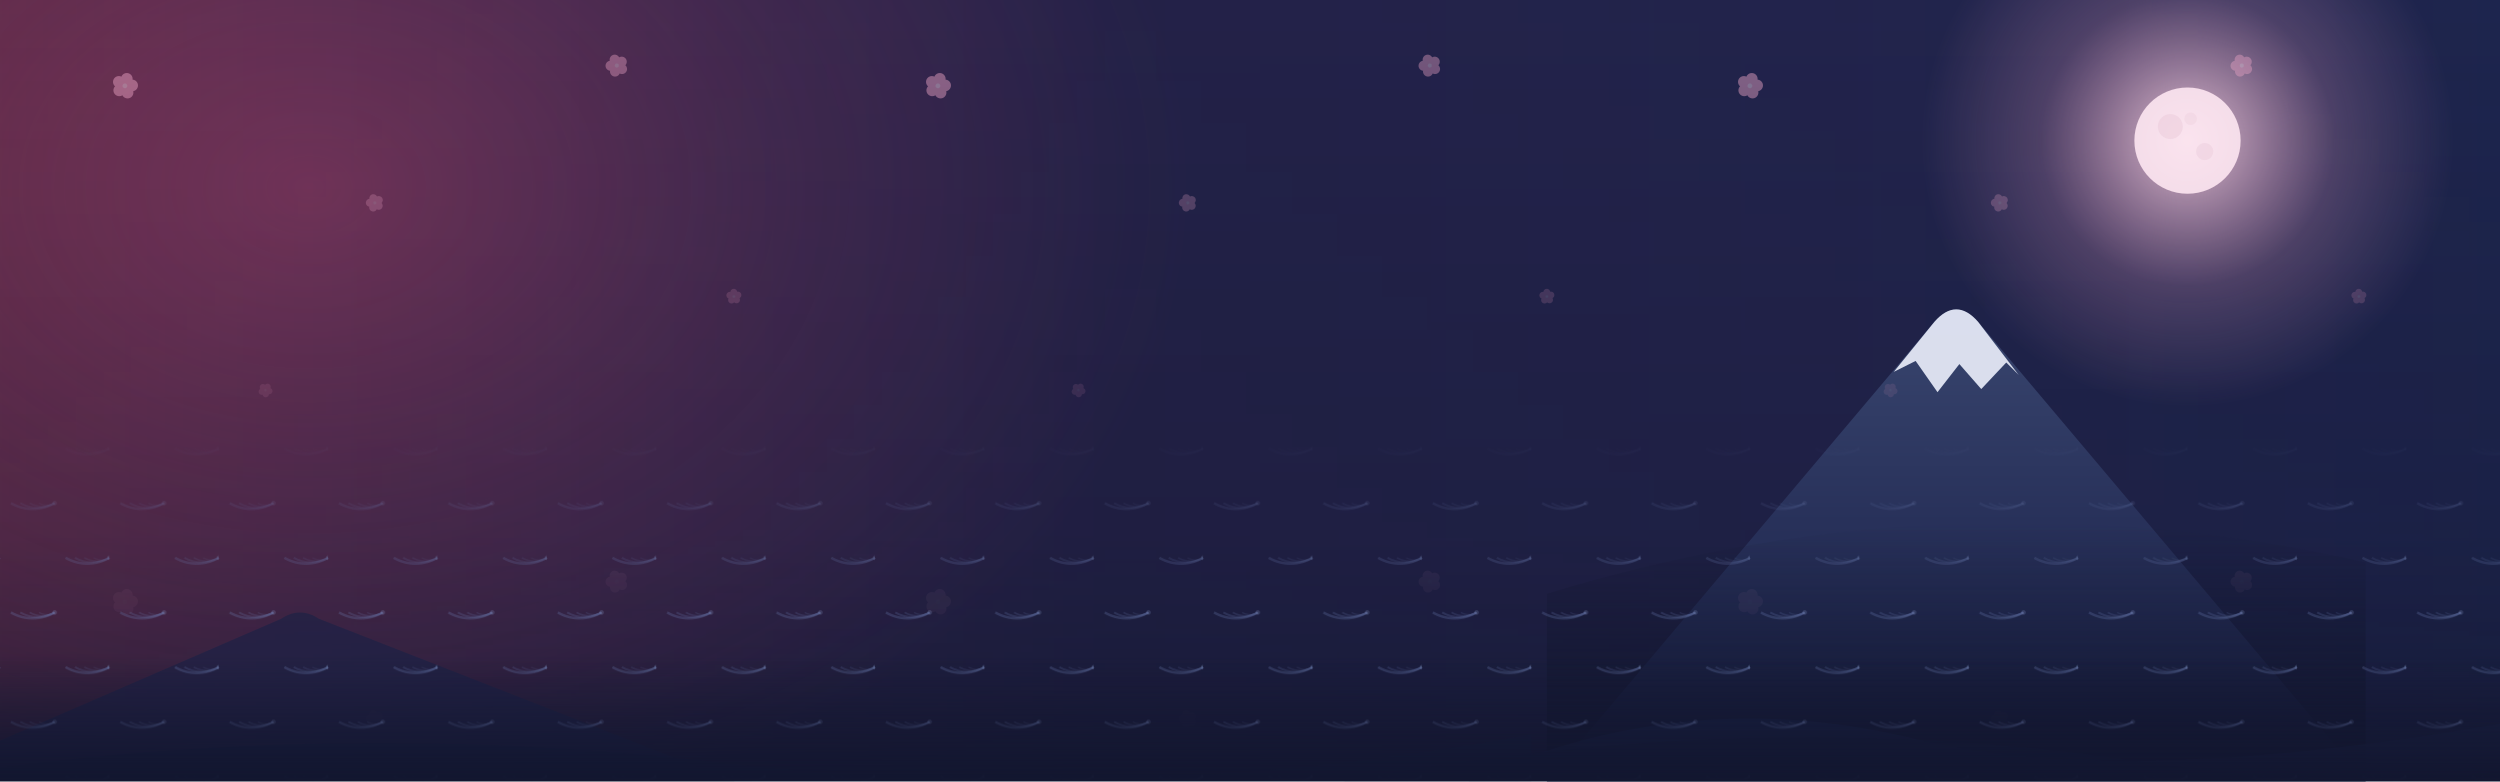
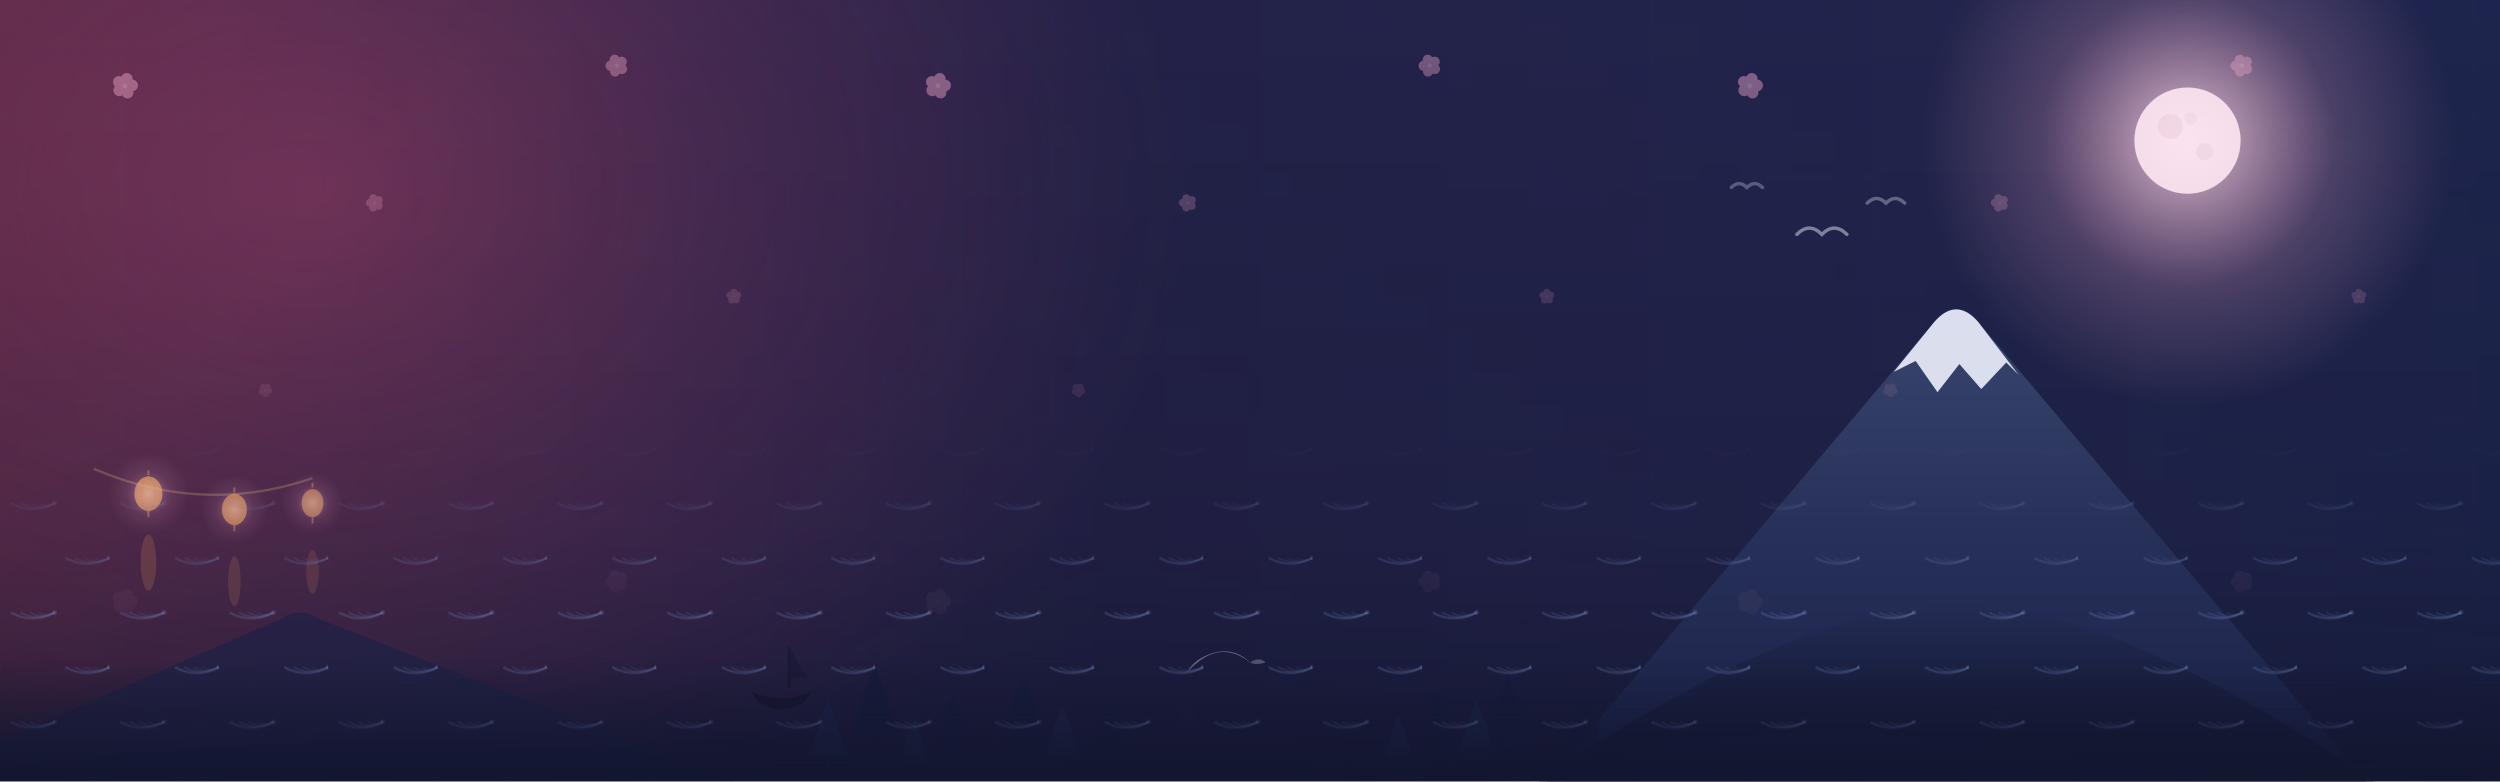
<svg xmlns="http://www.w3.org/2000/svg" width="1600" height="500" viewBox="0 0 1600 500" preserveAspectRatio="xMidYMid slice">
  <defs>
    <pattern id="seigaiha" x="0" y="0" width="70" height="70" patternUnits="userSpaceOnUse">
      <path d="M35 42 A 28 28 0 0 1 7 42" fill="none" stroke="#6b7db3" stroke-width="1.6" opacity="0.30" />
      <path d="M35 42 A 22 22 0 0 1 13 42" fill="none" stroke="#6b7db3" stroke-width="1.3" opacity="0.24" />
      <path d="M35 42 A 16 16 0 0 1 19 42" fill="none" stroke="#6b7db3" stroke-width="1.1" opacity="0.20" />
      <path d="M35 42 A 10 10 0 0 1 25 42" fill="none" stroke="#6b7db3" stroke-width="0.9" opacity="0.16" />
      <circle cx="35" cy="42" r="1.5" fill="#8c9ecf" opacity="0.25" />
      <path d="M70 7 A 28 28 0 0 1 42 7" fill="none" stroke="#6b7db3" stroke-width="1.6" opacity="0.30" />
      <path d="M70 7 A 22 22 0 0 1 48 7" fill="none" stroke="#6b7db3" stroke-width="1.3" opacity="0.20" />
      <path d="M70 7 A 16 16 0 0 1 54 7" fill="none" stroke="#6b7db3" stroke-width="1.1" opacity="0.15" />
      <path d="M70 7 A 10 10 0 0 1 60 7" fill="none" stroke="#6b7db3" stroke-width="0.9" opacity="0.12" />
      <circle cx="70" cy="7" r="1.5" fill="#8c9ecf" opacity="0.25" />
      <path d="M0 7 A 28 28 0 0 1 -28 7" fill="none" stroke="#6b7db3" stroke-width="1.6" opacity="0.30" />
      <path d="M0 7 A 22 22 0 0 1 -22 7" fill="none" stroke="#6b7db3" stroke-width="1.3" opacity="0.20" />
      <path d="M0 7 A 16 16 0 0 1 -16 7" fill="none" stroke="#6b7db3" stroke-width="1.1" opacity="0.15" />
      <path d="M0 7 A 10 10 0 0 1 -10 7" fill="none" stroke="#6b7db3" stroke-width="0.9" opacity="0.12" />
    </pattern>
    <linearGradient id="wave-fade" x1="0" y1="0" x2="0" y2="1">
      <stop offset="0%" stop-color="#fff" stop-opacity="0" />
      <stop offset="45%" stop-color="#fff" stop-opacity="0.85" />
      <stop offset="75%" stop-color="#fff" stop-opacity="1" />
      <stop offset="100%" stop-color="#fff" stop-opacity="0.9" />
    </linearGradient>
    <mask id="wave-mask">
      <rect x="0" y="280" width="1600" height="220" fill="url(#wave-fade)" />
    </mask>
    <g id="sakura-flower">
      <circle cx="0" cy="-4.2" r="3.4" fill="currentColor" />
      <circle cx="4.0" cy="-1.3" r="3.4" fill="currentColor" />
      <circle cx="2.5" cy="3.4" r="3.4" fill="currentColor" />
      <circle cx="-2.5" cy="3.4" r="3.4" fill="currentColor" />
      <circle cx="-4.0" cy="-1.3" r="3.4" fill="currentColor" />
      <circle cx="0" cy="0" r="1.4" fill="#f5d5e8" />
    </g>
    <pattern id="sakura-scatter" x="0" y="0" width="520" height="330" patternUnits="userSpaceOnUse">
      <use href="#sakura-flower" transform="translate(80,55) scale(1.1) rotate(15)" color="#f0a8c8" opacity="0.5" />
      <use href="#sakura-flower" transform="translate(240,130) scale(0.75) rotate(55)" color="#f0a8c8" opacity="0.32" />
      <use href="#sakura-flower" transform="translate(395,42) scale(0.95) rotate(-20)" color="#f0a8c8" opacity="0.42" />
      <use href="#sakura-flower" transform="translate(470,190) scale(0.65) rotate(70)" color="#e898bc" opacity="0.28" />
      <use href="#sakura-flower" transform="translate(170,250) scale(0.6) rotate(-40)" color="#e898bc" opacity="0.22" />
    </pattern>
    <linearGradient id="sakura-fade" x1="0" y1="0" x2="0" y2="1">
      <stop offset="0%" stop-color="#fff" stop-opacity="1" />
      <stop offset="48%" stop-color="#fff" stop-opacity="0.55" />
      <stop offset="75%" stop-color="#fff" stop-opacity="0.1" />
      <stop offset="100%" stop-color="#fff" stop-opacity="0" />
    </linearGradient>
    <mask id="sakura-mask">
      <rect width="1600" height="500" fill="url(#sakura-fade)" />
    </mask>
    <linearGradient id="fuji-body" x1="0" y1="0" x2="0" y2="1">
      <stop offset="0%" stop-color="#39466f" />
      <stop offset="45%" stop-color="#28315a" />
      <stop offset="100%" stop-color="#1a2148" />
    </linearGradient>
    <linearGradient id="fuji-mist" x1="0" y1="0" x2="0" y2="1">
      <stop offset="0%" stop-color="#12162f" stop-opacity="0" />
      <stop offset="100%" stop-color="#12162f" stop-opacity="0.95" />
    </linearGradient>
    <linearGradient id="sky-glow" x1="0" y1="0" x2="1" y2="0">
      <stop offset="0%" stop-color="#e0507a" stop-opacity="0.32" />
      <stop offset="45%" stop-color="#7a5cc8" stop-opacity="0.16" />
      <stop offset="100%" stop-color="#3a4a9c" stop-opacity="0.28" />
    </linearGradient>
    <linearGradient id="sky-fade" x1="0" y1="0" x2="0" y2="1">
      <stop offset="0%" stop-color="#fff" stop-opacity="1" />
      <stop offset="55%" stop-color="#fff" stop-opacity="0.75" />
      <stop offset="100%" stop-color="#fff" stop-opacity="0" />
    </linearGradient>
    <mask id="sky-mask">
      <rect x="0" y="0" width="1600" height="620" fill="url(#sky-fade)" />
    </mask>
    <radialGradient id="dawn-glow" cx="50%" cy="50%" r="50%">
      <stop offset="0%" stop-color="#e0507a" stop-opacity="0.30" />
      <stop offset="55%" stop-color="#c04870" stop-opacity="0.12" />
      <stop offset="100%" stop-color="#c04870" stop-opacity="0" />
    </radialGradient>
    <radialGradient id="moon-glow" cx="50%" cy="50%" r="50%">
      <stop offset="0%" stop-color="#ffd9e8" stop-opacity="0.85" />
      <stop offset="55%" stop-color="#f0a8c8" stop-opacity="0.22" />
      <stop offset="100%" stop-color="#f0a8c8" stop-opacity="0" />
    </radialGradient>
    <radialGradient id="deep-glow" cx="50%" cy="50%" r="50%">
      <stop offset="0%" stop-color="#2a3560" stop-opacity="0.5" />
      <stop offset="100%" stop-color="#2a3560" stop-opacity="0" />
    </radialGradient>
    <linearGradient id="sea-merge" x1="0" y1="0" x2="0" y2="1">
      <stop offset="0%" stop-color="#12162f" stop-opacity="0" />
      <stop offset="100%" stop-color="#12162f" stop-opacity="1" />
    </linearGradient>
+     <g id="pine-tree">
+       <path d="M 0 0 L -14 0 L 0 -26 L 14 0 Z" fill="currentColor" />
+       <path d="M 0 -10 L -11 -10 L 0 -34 L 11 -10 Z" fill="currentColor" />
+       <path d="M 0 -20 L -8 -20 L 0 -40 L 8 -20 Z" fill="currentColor" />
+       <rect x="-1.5" y="0" width="3" height="8" fill="currentColor" />
+     </g>
  </defs>
  <rect width="1600" height="500" fill="#12162f" />
  <rect width="1600" height="620" fill="url(#sky-glow)" mask="url(#sky-mask)" />
  <ellipse cx="200" cy="120" rx="560" ry="420" fill="url(#dawn-glow)" />
  <circle cx="1400" cy="90" r="170" fill="url(#moon-glow)" />
  <circle cx="1400" cy="90" r="34" fill="#ffe8f2" opacity="0.88" />
  <circle cx="1389" cy="81" r="8" fill="#e8c8d8" opacity="0.45" />
  <circle cx="1411" cy="97" r="5.5" fill="#e8c8d8" opacity="0.38" />
  <circle cx="1402" cy="76" r="4" fill="#e8c8d8" opacity="0.3" />
+   <g stroke="#d8e0f0" stroke-width="2.2" fill="none" stroke-linecap="round" opacity="0.5">
+     <path d="M 1150 150 Q 1158 142 1166 150 Q 1174 142 1182 150" />
+     <path d="M 1195 130 Q 1201 124 1207 130 Q 1213 124 1219 130" opacity="0.7" />
+     <path d="M 1108 120 Q 1113 115 1118 120 Q 1123 115 1128 120" opacity="0.6" />
+   </g>
  <path d="M -60 500 L 180 396 Q 192 388 204 396 L 470 500 Z" fill="#1a2145" opacity="0.65" />
  <g>
    <path d="M 990 500              L 1238 206              Q 1252 190 1266 206              L 1514 500 Z" fill="url(#fuji-body)" />
    <path d="M 1238 206              L 1212 238 L 1226 231 L 1240 251 L 1254 233 L 1268 249 L 1284 232 L 1292 240              L 1266 206 Q 1252 190 1238 206 Z" fill="#e8ecf8" opacity="0.92" />
-     <path d="M 990 500 L 1514 500 L 1514 360 Q 1252 300 990 380 Z" fill="url(#fuji-mist)" />
+     <path d="M 985 500 Q 1150 388 1252 386 Q 1355 388 1519 500 Z" fill="url(#fuji-mist)" />
  </g>
-   <path d="M 940 500 Q 1080 436 1230 474 Q 1380 508 1660 452 L 1660 500 Z" fill="#182043" opacity="0.75" />
-   <path d="M -60 500 Q 200 458 460 488 T 980 470 L 980 500 Z" fill="#161d3e" opacity="0.75" />
-   <path d="M 860 500 Q 1120 452 1360 486 T 1660 468 L 1660 500 L 860 500 Z" fill="#141b3a" opacity="0.8" />
+   <g color="#141b3a" opacity="0.85">
+     <use href="#pine-tree" transform="translate(560,470) scale(1.1)" />
+     <use href="#pine-tree" transform="translate(610,476) scale(0.8)" />
+     <use href="#pine-tree" transform="translate(655,472) scale(1.0)" />
+     <use href="#pine-tree" transform="translate(710,478) scale(0.75)" />
+     <use href="#pine-tree" transform="translate(920,476) scale(0.85)" />
+     <use href="#pine-tree" transform="translate(965,474) scale(1.05)" />
+     <use href="#pine-tree" transform="translate(1015,478) scale(0.8)" />
+   </g>
+   <g color="#1c2547" opacity="0.9">
+     <use href="#pine-tree" transform="translate(530,484) scale(0.9)" />
+     <use href="#pine-tree" transform="translate(585,488) scale(0.7)" />
+     <use href="#pine-tree" transform="translate(680,486) scale(0.85)" />
+     <use href="#pine-tree" transform="translate(895,488) scale(0.75)" />
+     <use href="#pine-tree" transform="translate(945,486) scale(0.95)" />
+   </g>
+   <path d="M 1000 500 Q 1120 452 1260 478 Q 1420 502 1600 480 L 1600 500 Z" fill="#182043" opacity="0.6" />
+   <path d="M -60 500 Q 200 458 460 488 T 980 470 L 980 500 Z" fill="#161d3e" opacity="0.6" />
+   <path d="M 860 500 Q 1120 452 1360 486 T 1600 470 L 1600 500 Z" fill="#141b3a" opacity="0.65" />
+   <g>
+     <path d="M 60 300 Q 130 330 200 306" stroke="#8a6a5c" stroke-width="1.5" fill="none" opacity="0.6" />
+     <g opacity="0.9">
+       <ellipse cx="95" cy="316" rx="9" ry="11" fill="#e8a04a" opacity="0.75" />
+       <ellipse cx="95" cy="316" rx="4" ry="11" fill="none" stroke="#c07830" stroke-width="1" opacity="0.5" />
+       <line x1="95" y1="304" x2="95" y2="301" stroke="#8a6a5c" stroke-width="1.2" />
+       <line x1="95" y1="327" x2="95" y2="331" stroke="#8a6a5c" stroke-width="1.2" />
+     </g>
+     <g opacity="0.85">
+       <ellipse cx="150" cy="326" rx="8" ry="10" fill="#e8a04a" opacity="0.7" />
+       <ellipse cx="150" cy="326" rx="4" ry="10" fill="none" stroke="#c07830" stroke-width="1" opacity="0.5" />
+       <line x1="150" y1="315" x2="150" y2="312" stroke="#8a6a5c" stroke-width="1.2" />
+       <line x1="150" y1="336" x2="150" y2="340" stroke="#8a6a5c" stroke-width="1.2" />
+     </g>
+     <g opacity="0.8">
+       <ellipse cx="200" cy="322" rx="7" ry="9" fill="#e8a04a" opacity="0.65" />
+       <line x1="200" y1="312" x2="200" y2="309" stroke="#8a6a5c" stroke-width="1.2" />
+       <line x1="200" y1="331" x2="200" y2="335" stroke="#8a6a5c" stroke-width="1.2" />
+     </g>
+     <circle cx="95" cy="316" r="26" fill="url(#moon-glow)" opacity="0.5" />
+     <circle cx="150" cy="326" r="22" fill="url(#moon-glow)" opacity="0.45" />
+     <circle cx="200" cy="322" r="20" fill="url(#moon-glow)" opacity="0.45" />
+   </g>
+   <g opacity="0.35">
+     <ellipse cx="95" cy="360" rx="5" ry="18" fill="#e8a04a" opacity="0.5" />
+     <ellipse cx="150" cy="372" rx="4" ry="16" fill="#e8a04a" opacity="0.4" />
+     <ellipse cx="200" cy="366" rx="4" ry="14" fill="#e8a04a" opacity="0.35" />
+   </g>
+   <g opacity="0.55">
+     <path d="M 480 442 Q 500 452 520 442 L 514 450 Q 500 458 486 450 Z" fill="#0c0f20" />
+     <line x1="505" y1="440" x2="505" y2="414" stroke="#0c0f20" stroke-width="1.5" />
+     <path d="M 505 414 L 517 434 L 505 434 Z" fill="#12162f" opacity="0.9" />
+   </g>
+   <g opacity="0.4">
+     <path d="M 760 430 Q 780 408 800 424 Q 790 414 776 418 Q 764 422 760 430 Z" fill="#d8e0f0" />
+     <path d="M 800 424 Q 806 420 810 424 Q 804 426 800 424 Z" fill="#d8e0f0" opacity="0.7" />
+   </g>
  <rect y="280" width="1600" height="220" fill="url(#seigaiha)" mask="url(#wave-mask)" />
  <rect width="1600" height="500" fill="url(#sakura-scatter)" mask="url(#sakura-mask)" />
  <rect y="420" width="1600" height="80" fill="url(#sea-merge)" />
</svg>
